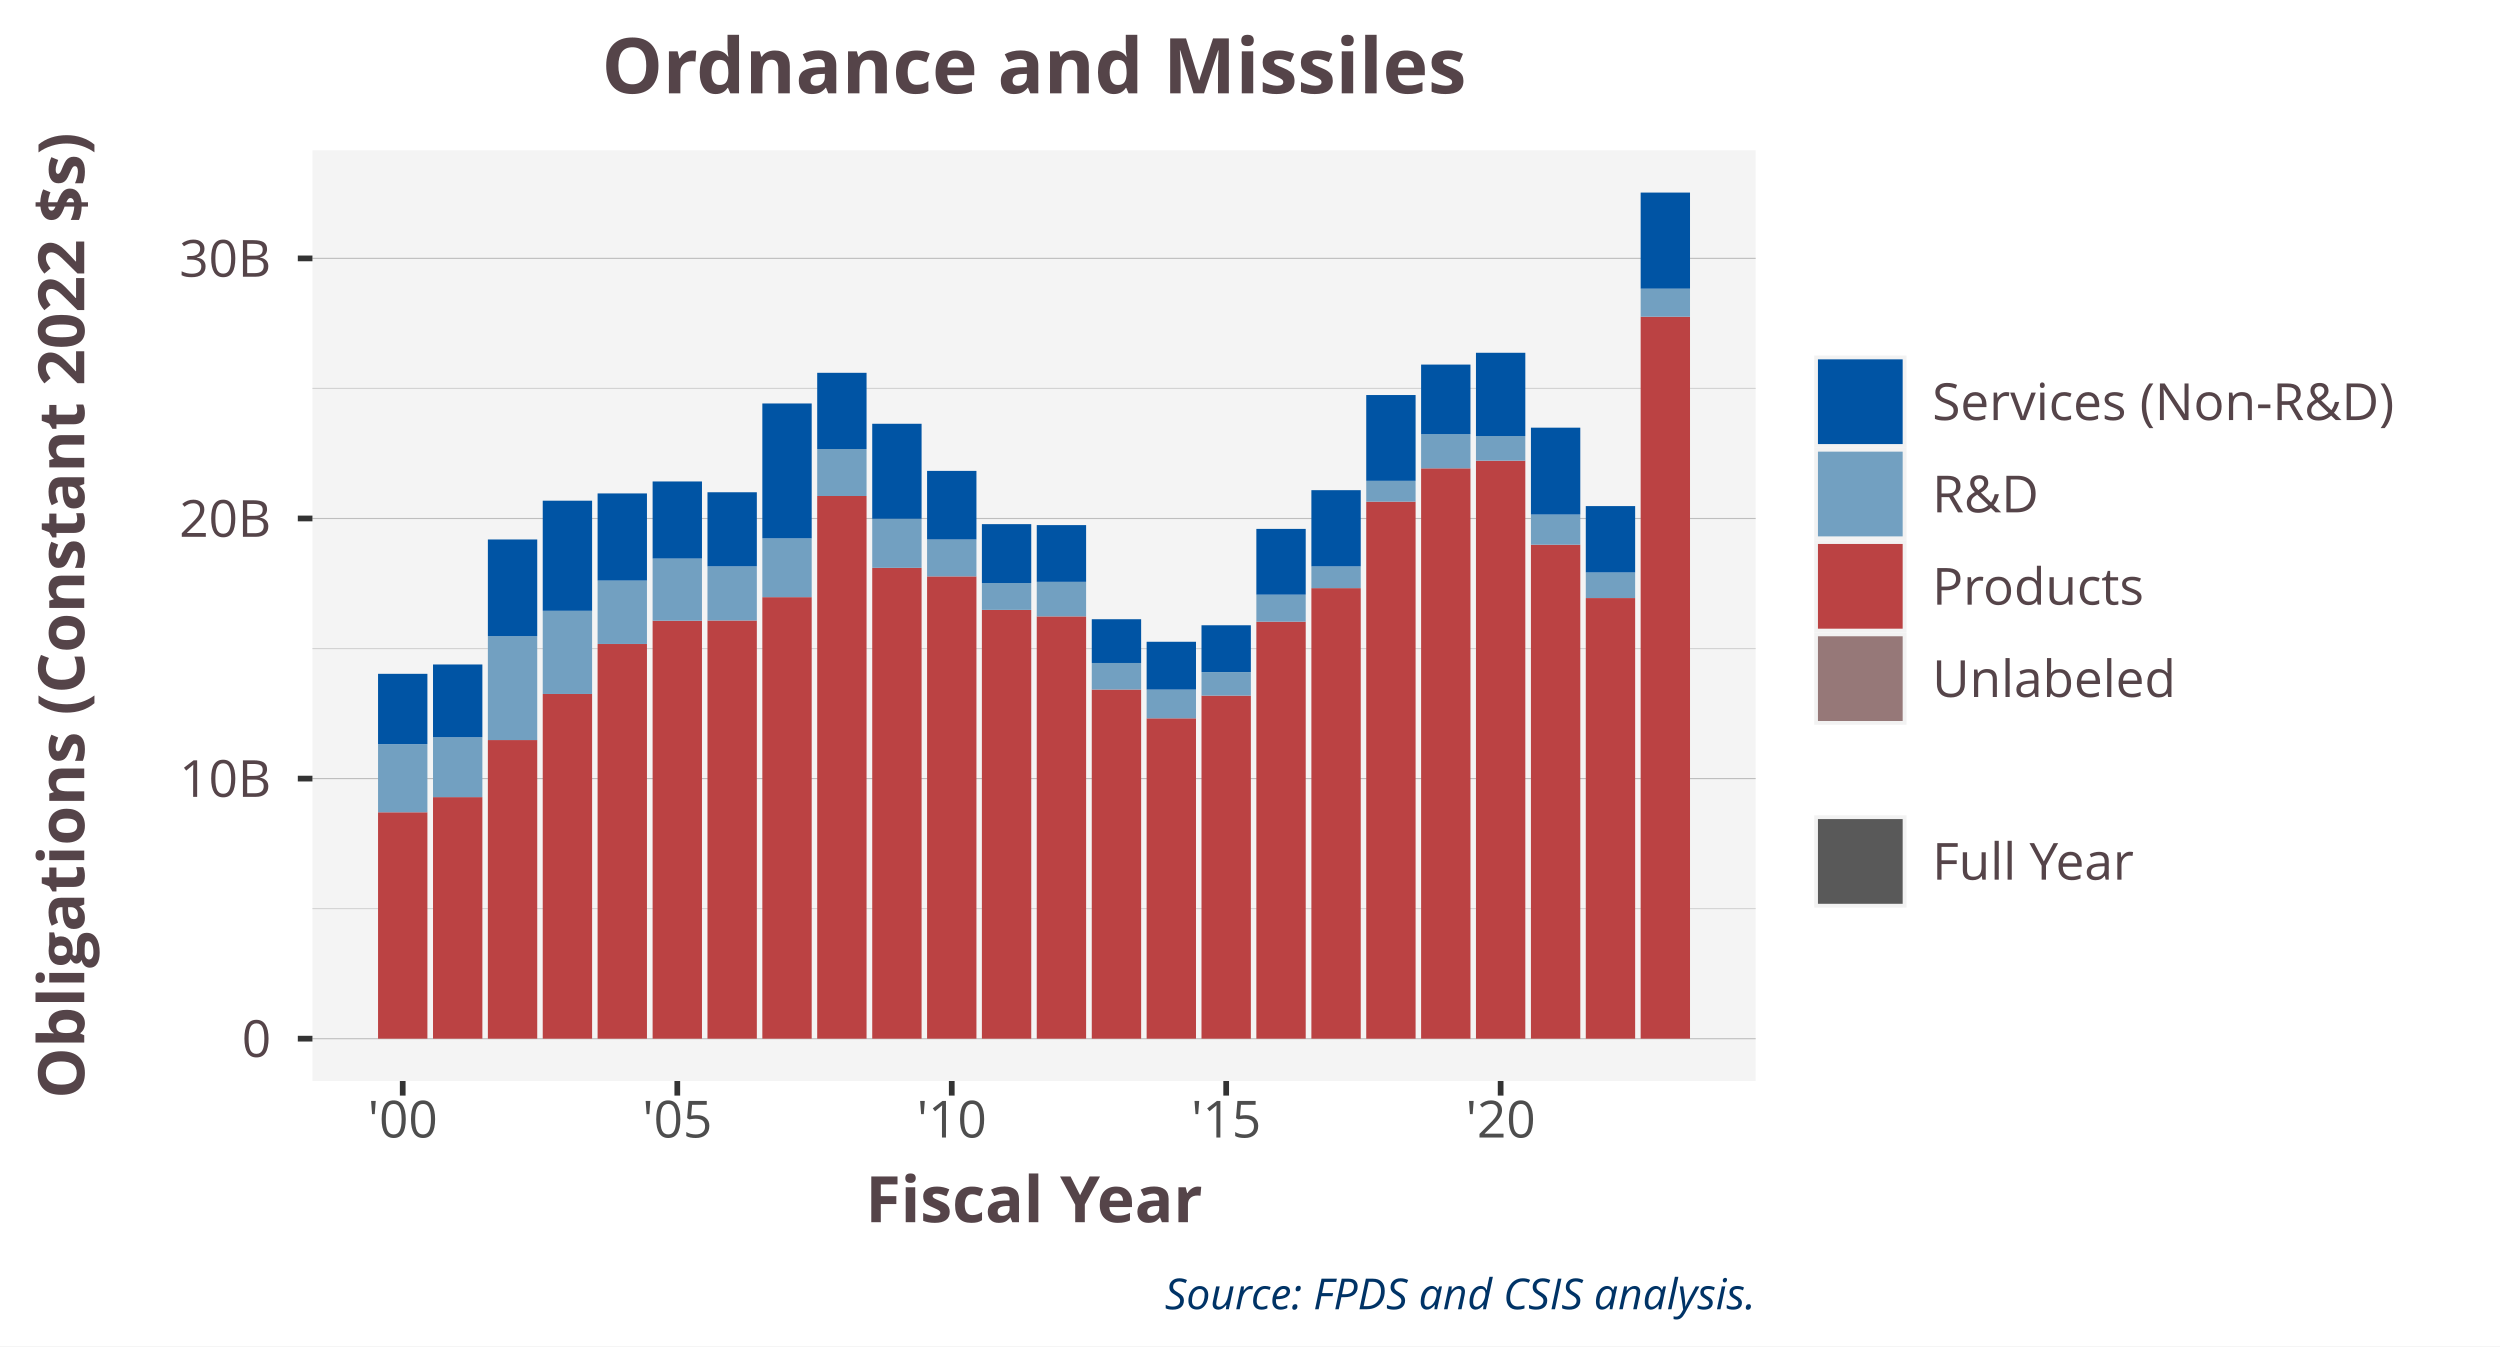
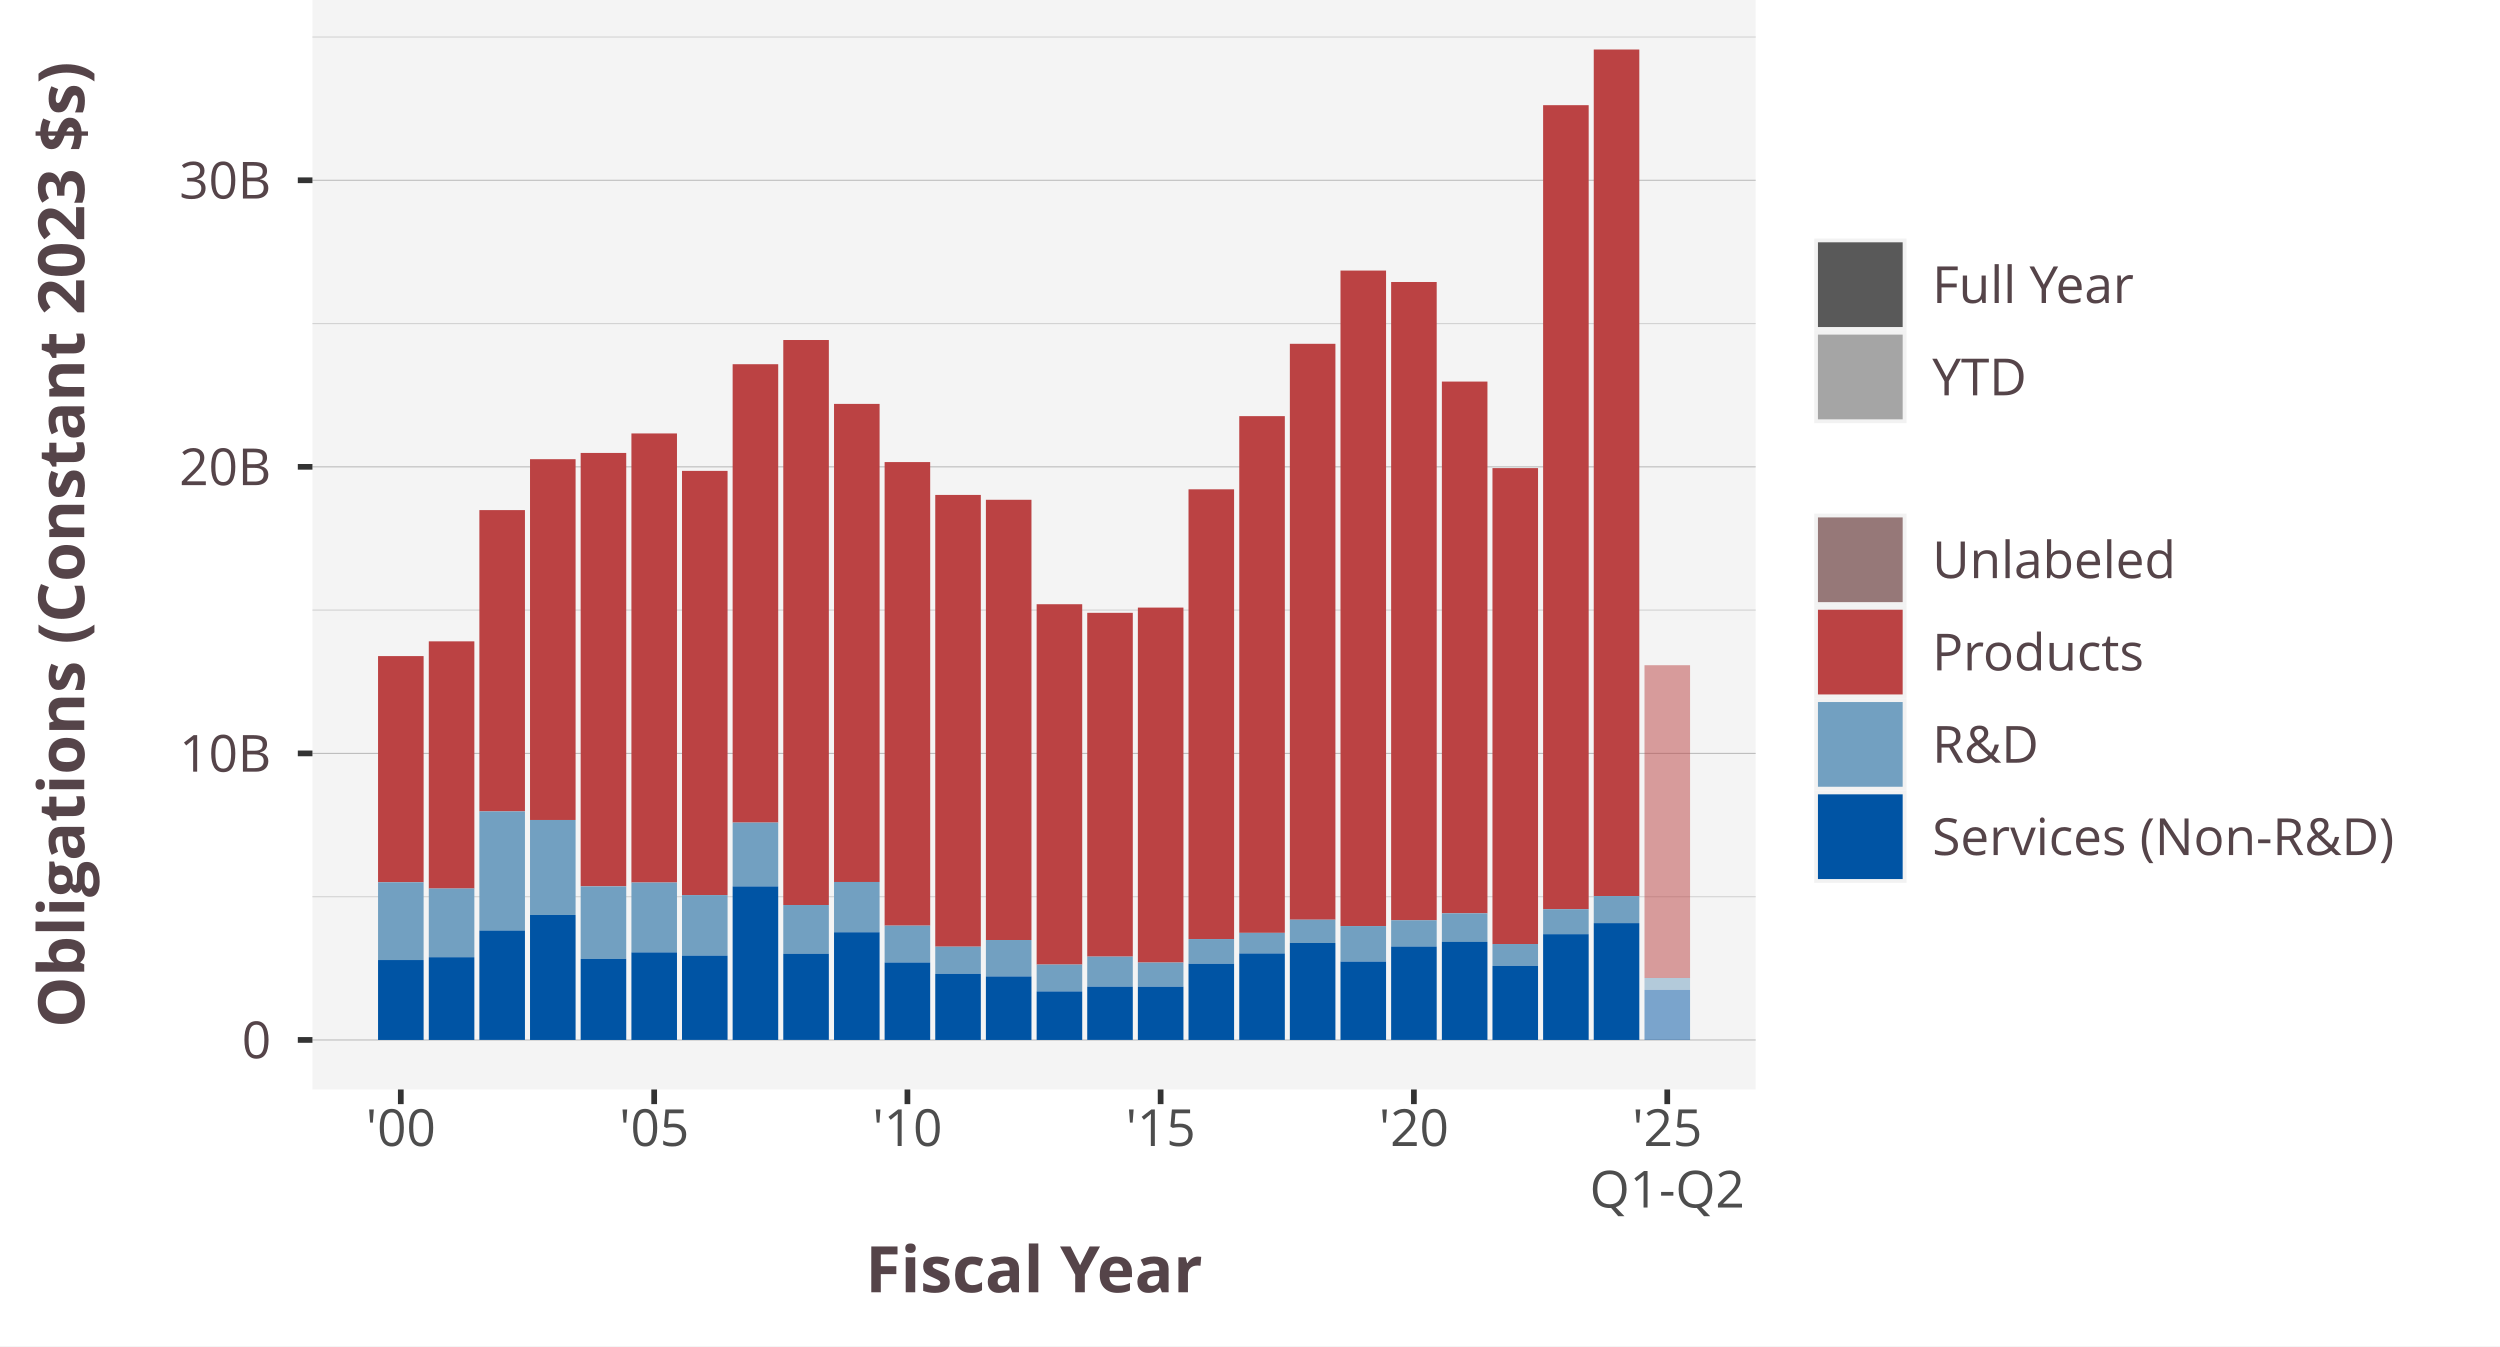
<svg xmlns="http://www.w3.org/2000/svg" class="svglite" width="468.00pt" height="252.00pt" viewBox="0 0 468.00 252.00">
  <defs>
    <style type="text/css">
    .svglite line, .svglite polyline, .svglite polygon, .svglite path, .svglite rect, .svglite circle {
      fill: none;
      stroke: #000000;
      stroke-linecap: round;
      stroke-linejoin: round;
      stroke-miterlimit: 10.00;
    }
    .svglite text {
      white-space: pre;
    }
  </style>
  </defs>
  <rect width="100%" height="100%" style="stroke: none; fill: #FFFFFF;" />
  <defs>
    <clipPath id="cpMC4wMHw0NjguMDB8MC4wMHwyNTIuMDA=">
      <rect x="0.00" y="0.00" width="468.00" height="252.00" />
    </clipPath>
  </defs>
  <g clip-path="url(#cpMC4wMHw0NjguMDB8MC4wMHwyNTIuMDA=)">
    <rect x="0.00" y="0.00" width="468.00" height="252.00" style="stroke-width: 1.07; stroke: #FFFFFF; fill: #FFFFFF;" />
  </g>
  <defs>
-     <clipPath id="cpNTguNDl8MzI4LjY2fDI4LjEzfDIwMi4zNg==">
-       <rect x="58.49" y="28.13" width="270.17" height="174.23" />
+     <clipPath id="cpNTguNDl8MzI4LjY2fDAuMDB8MjAzLjk1">
+       <rect x="58.49" y="0.00" width="270.17" height="203.95" />
    </clipPath>
  </defs>
-   <g clip-path="url(#cpNTguNDl8MzI4LjY2fDI4LjEzfDIwMi4zNg==)">
-     <rect x="58.49" y="28.13" width="270.17" height="174.23" style="stroke-width: 1.07; stroke: none; fill: #F4F4F4;" />
-     <polyline points="58.49,170.09 328.66,170.09 " style="stroke-width: 0.21; stroke: #D3D3D3; stroke-linecap: butt;" />
-     <polyline points="58.49,121.41 328.66,121.41 " style="stroke-width: 0.21; stroke: #D3D3D3; stroke-linecap: butt;" />
-     <polyline points="58.49,72.72 328.66,72.72 " style="stroke-width: 0.21; stroke: #D3D3D3; stroke-linecap: butt;" />
-     <polyline points="58.49,194.44 328.66,194.44 " style="stroke-width: 0.21; stroke: #BEBEBE; stroke-linecap: butt;" />
-     <polyline points="58.49,145.75 328.66,145.75 " style="stroke-width: 0.21; stroke: #BEBEBE; stroke-linecap: butt;" />
-     <polyline points="58.49,97.06 328.66,97.06 " style="stroke-width: 0.21; stroke: #BEBEBE; stroke-linecap: butt;" />
-     <polyline points="58.49,48.37 328.66,48.37 " style="stroke-width: 0.21; stroke: #BEBEBE; stroke-linecap: butt;" />
-     <rect x="70.77" y="152.06" width="9.24" height="42.38" style="stroke-width: 1.07; stroke: none; stroke-linecap: butt; stroke-linejoin: miter; fill: #BB4243;" />
-     <rect x="81.06" y="149.22" width="9.24" height="45.22" style="stroke-width: 1.07; stroke: none; stroke-linecap: butt; stroke-linejoin: miter; fill: #BB4243;" />
-     <rect x="91.33" y="138.54" width="9.24" height="55.90" style="stroke-width: 1.07; stroke: none; stroke-linecap: butt; stroke-linejoin: miter; fill: #BB4243;" />
-     <rect x="101.60" y="129.91" width="9.24" height="64.53" style="stroke-width: 1.07; stroke: none; stroke-linecap: butt; stroke-linejoin: miter; fill: #BB4243;" />
-     <rect x="111.87" y="120.56" width="9.24" height="73.88" style="stroke-width: 1.07; stroke: none; stroke-linecap: butt; stroke-linejoin: miter; fill: #BB4243;" />
-     <rect x="122.17" y="116.20" width="9.24" height="78.24" style="stroke-width: 1.07; stroke: none; stroke-linecap: butt; stroke-linejoin: miter; fill: #BB4243;" />
-     <rect x="132.44" y="116.16" width="9.24" height="78.28" style="stroke-width: 1.07; stroke: none; stroke-linecap: butt; stroke-linejoin: miter; fill: #BB4243;" />
-     <rect x="142.71" y="111.79" width="9.24" height="82.65" style="stroke-width: 1.07; stroke: none; stroke-linecap: butt; stroke-linejoin: miter; fill: #BB4243;" />
-     <rect x="152.98" y="92.85" width="9.24" height="101.59" style="stroke-width: 1.07; stroke: none; stroke-linecap: butt; stroke-linejoin: miter; fill: #BB4243;" />
-     <rect x="163.28" y="106.30" width="9.24" height="88.14" style="stroke-width: 1.07; stroke: none; stroke-linecap: butt; stroke-linejoin: miter; fill: #BB4243;" />
-     <rect x="173.55" y="107.90" width="9.24" height="86.54" style="stroke-width: 1.07; stroke: none; stroke-linecap: butt; stroke-linejoin: miter; fill: #BB4243;" />
-     <rect x="183.81" y="114.18" width="9.24" height="80.26" style="stroke-width: 1.07; stroke: none; stroke-linecap: butt; stroke-linejoin: miter; fill: #BB4243;" />
-     <rect x="194.08" y="115.39" width="9.24" height="79.05" style="stroke-width: 1.07; stroke: none; stroke-linecap: butt; stroke-linejoin: miter; fill: #BB4243;" />
-     <rect x="204.38" y="129.08" width="9.24" height="65.36" style="stroke-width: 1.07; stroke: none; stroke-linecap: butt; stroke-linejoin: miter; fill: #BB4243;" />
-     <rect x="214.65" y="134.47" width="9.24" height="59.97" style="stroke-width: 1.07; stroke: none; stroke-linecap: butt; stroke-linejoin: miter; fill: #BB4243;" />
-     <rect x="224.92" y="130.22" width="9.24" height="64.22" style="stroke-width: 1.07; stroke: none; stroke-linecap: butt; stroke-linejoin: miter; fill: #BB4243;" />
-     <rect x="235.19" y="116.38" width="9.24" height="78.06" style="stroke-width: 1.07; stroke: none; stroke-linecap: butt; stroke-linejoin: miter; fill: #BB4243;" />
-     <rect x="245.49" y="110.10" width="9.24" height="84.34" style="stroke-width: 1.07; stroke: none; stroke-linecap: butt; stroke-linejoin: miter; fill: #BB4243;" />
-     <rect x="255.76" y="93.91" width="9.24" height="100.53" style="stroke-width: 1.07; stroke: none; stroke-linecap: butt; stroke-linejoin: miter; fill: #BB4243;" />
-     <rect x="266.03" y="87.67" width="9.24" height="106.77" style="stroke-width: 1.07; stroke: none; stroke-linecap: butt; stroke-linejoin: miter; fill: #BB4243;" />
-     <rect x="276.30" y="86.25" width="9.24" height="108.19" style="stroke-width: 1.07; stroke: none; stroke-linecap: butt; stroke-linejoin: miter; fill: #BB4243;" />
-     <rect x="286.59" y="101.97" width="9.24" height="92.47" style="stroke-width: 1.07; stroke: none; stroke-linecap: butt; stroke-linejoin: miter; fill: #BB4243;" />
-     <rect x="296.86" y="111.96" width="9.24" height="82.48" style="stroke-width: 1.07; stroke: none; stroke-linecap: butt; stroke-linejoin: miter; fill: #BB4243;" />
-     <rect x="307.13" y="59.29" width="9.24" height="135.15" style="stroke-width: 1.07; stroke: none; stroke-linecap: butt; stroke-linejoin: miter; fill: #BB4243;" />
-     <rect x="70.77" y="139.32" width="9.24" height="12.74" style="stroke-width: 1.07; stroke: none; stroke-linecap: butt; stroke-linejoin: miter; fill: #72A0C1;" />
-     <rect x="81.06" y="138.00" width="9.24" height="11.23" style="stroke-width: 1.07; stroke: none; stroke-linecap: butt; stroke-linejoin: miter; fill: #72A0C1;" />
-     <rect x="91.33" y="119.07" width="9.24" height="19.47" style="stroke-width: 1.07; stroke: none; stroke-linecap: butt; stroke-linejoin: miter; fill: #72A0C1;" />
-     <rect x="101.60" y="114.34" width="9.24" height="15.57" style="stroke-width: 1.07; stroke: none; stroke-linecap: butt; stroke-linejoin: miter; fill: #72A0C1;" />
-     <rect x="111.87" y="108.68" width="9.24" height="11.87" style="stroke-width: 1.07; stroke: none; stroke-linecap: butt; stroke-linejoin: miter; fill: #72A0C1;" />
-     <rect x="122.17" y="104.56" width="9.24" height="11.64" style="stroke-width: 1.07; stroke: none; stroke-linecap: butt; stroke-linejoin: miter; fill: #72A0C1;" />
-     <rect x="132.44" y="106.02" width="9.24" height="10.14" style="stroke-width: 1.07; stroke: none; stroke-linecap: butt; stroke-linejoin: miter; fill: #72A0C1;" />
-     <rect x="142.71" y="100.78" width="9.24" height="11.01" style="stroke-width: 1.07; stroke: none; stroke-linecap: butt; stroke-linejoin: miter; fill: #72A0C1;" />
-     <rect x="152.98" y="84.06" width="9.24" height="8.79" style="stroke-width: 1.07; stroke: none; stroke-linecap: butt; stroke-linejoin: miter; fill: #72A0C1;" />
-     <rect x="163.28" y="97.12" width="9.24" height="9.18" style="stroke-width: 1.07; stroke: none; stroke-linecap: butt; stroke-linejoin: miter; fill: #72A0C1;" />
-     <rect x="173.55" y="100.99" width="9.24" height="6.91" style="stroke-width: 1.07; stroke: none; stroke-linecap: butt; stroke-linejoin: miter; fill: #72A0C1;" />
-     <rect x="183.81" y="109.15" width="9.24" height="5.02" style="stroke-width: 1.07; stroke: none; stroke-linecap: butt; stroke-linejoin: miter; fill: #72A0C1;" />
-     <rect x="194.08" y="108.92" width="9.24" height="6.47" style="stroke-width: 1.07; stroke: none; stroke-linecap: butt; stroke-linejoin: miter; fill: #72A0C1;" />
-     <rect x="204.38" y="124.11" width="9.24" height="4.97" style="stroke-width: 1.07; stroke: none; stroke-linecap: butt; stroke-linejoin: miter; fill: #72A0C1;" />
-     <rect x="214.65" y="129.09" width="9.24" height="5.38" style="stroke-width: 1.07; stroke: none; stroke-linecap: butt; stroke-linejoin: miter; fill: #72A0C1;" />
-     <rect x="224.92" y="125.83" width="9.24" height="4.39" style="stroke-width: 1.07; stroke: none; stroke-linecap: butt; stroke-linejoin: miter; fill: #72A0C1;" />
-     <rect x="235.19" y="111.32" width="9.24" height="5.06" style="stroke-width: 1.07; stroke: none; stroke-linecap: butt; stroke-linejoin: miter; fill: #72A0C1;" />
-     <rect x="245.49" y="106.03" width="9.24" height="4.07" style="stroke-width: 1.07; stroke: none; stroke-linecap: butt; stroke-linejoin: miter; fill: #72A0C1;" />
-     <rect x="255.76" y="90.01" width="9.24" height="3.90" style="stroke-width: 1.07; stroke: none; stroke-linecap: butt; stroke-linejoin: miter; fill: #72A0C1;" />
-     <rect x="266.03" y="81.28" width="9.24" height="6.39" style="stroke-width: 1.07; stroke: none; stroke-linecap: butt; stroke-linejoin: miter; fill: #72A0C1;" />
-     <rect x="276.30" y="81.62" width="9.24" height="4.62" style="stroke-width: 1.07; stroke: none; stroke-linecap: butt; stroke-linejoin: miter; fill: #72A0C1;" />
-     <rect x="286.59" y="96.32" width="9.24" height="5.65" style="stroke-width: 1.07; stroke: none; stroke-linecap: butt; stroke-linejoin: miter; fill: #72A0C1;" />
-     <rect x="296.86" y="107.16" width="9.24" height="4.79" style="stroke-width: 1.07; stroke: none; stroke-linecap: butt; stroke-linejoin: miter; fill: #72A0C1;" />
-     <rect x="307.13" y="54.04" width="9.24" height="5.25" style="stroke-width: 1.07; stroke: none; stroke-linecap: butt; stroke-linejoin: miter; fill: #72A0C1;" />
-     <rect x="70.77" y="126.14" width="9.24" height="13.17" style="stroke-width: 1.07; stroke: none; stroke-linecap: butt; stroke-linejoin: miter; fill: #0054A4;" />
-     <rect x="81.06" y="124.39" width="9.24" height="13.61" style="stroke-width: 1.07; stroke: none; stroke-linecap: butt; stroke-linejoin: miter; fill: #0054A4;" />
-     <rect x="91.33" y="100.99" width="9.24" height="18.08" style="stroke-width: 1.07; stroke: none; stroke-linecap: butt; stroke-linejoin: miter; fill: #0054A4;" />
-     <rect x="101.60" y="93.73" width="9.24" height="20.61" style="stroke-width: 1.07; stroke: none; stroke-linecap: butt; stroke-linejoin: miter; fill: #0054A4;" />
-     <rect x="111.87" y="92.37" width="9.24" height="16.31" style="stroke-width: 1.07; stroke: none; stroke-linecap: butt; stroke-linejoin: miter; fill: #0054A4;" />
-     <rect x="122.17" y="90.13" width="9.24" height="14.43" style="stroke-width: 1.07; stroke: none; stroke-linecap: butt; stroke-linejoin: miter; fill: #0054A4;" />
-     <rect x="132.44" y="92.15" width="9.24" height="13.87" style="stroke-width: 1.07; stroke: none; stroke-linecap: butt; stroke-linejoin: miter; fill: #0054A4;" />
-     <rect x="142.71" y="75.53" width="9.24" height="25.25" style="stroke-width: 1.07; stroke: none; stroke-linecap: butt; stroke-linejoin: miter; fill: #0054A4;" />
-     <rect x="152.98" y="69.79" width="9.24" height="14.27" style="stroke-width: 1.07; stroke: none; stroke-linecap: butt; stroke-linejoin: miter; fill: #0054A4;" />
-     <rect x="163.28" y="79.33" width="9.24" height="17.79" style="stroke-width: 1.07; stroke: none; stroke-linecap: butt; stroke-linejoin: miter; fill: #0054A4;" />
-     <rect x="173.55" y="88.15" width="9.24" height="12.84" style="stroke-width: 1.07; stroke: none; stroke-linecap: butt; stroke-linejoin: miter; fill: #0054A4;" />
-     <rect x="183.81" y="98.12" width="9.24" height="11.03" style="stroke-width: 1.07; stroke: none; stroke-linecap: butt; stroke-linejoin: miter; fill: #0054A4;" />
-     <rect x="194.08" y="98.30" width="9.24" height="10.62" style="stroke-width: 1.07; stroke: none; stroke-linecap: butt; stroke-linejoin: miter; fill: #0054A4;" />
-     <rect x="204.38" y="115.92" width="9.24" height="8.19" style="stroke-width: 1.07; stroke: none; stroke-linecap: butt; stroke-linejoin: miter; fill: #0054A4;" />
-     <rect x="214.65" y="120.14" width="9.24" height="8.95" style="stroke-width: 1.07; stroke: none; stroke-linecap: butt; stroke-linejoin: miter; fill: #0054A4;" />
-     <rect x="224.92" y="117.05" width="9.24" height="8.77" style="stroke-width: 1.07; stroke: none; stroke-linecap: butt; stroke-linejoin: miter; fill: #0054A4;" />
-     <rect x="235.19" y="99.01" width="9.24" height="12.31" style="stroke-width: 1.07; stroke: none; stroke-linecap: butt; stroke-linejoin: miter; fill: #0054A4;" />
-     <rect x="245.49" y="91.76" width="9.24" height="14.27" style="stroke-width: 1.07; stroke: none; stroke-linecap: butt; stroke-linejoin: miter; fill: #0054A4;" />
-     <rect x="255.76" y="73.95" width="9.24" height="16.06" style="stroke-width: 1.07; stroke: none; stroke-linecap: butt; stroke-linejoin: miter; fill: #0054A4;" />
-     <rect x="266.03" y="68.25" width="9.24" height="13.03" style="stroke-width: 1.07; stroke: none; stroke-linecap: butt; stroke-linejoin: miter; fill: #0054A4;" />
-     <rect x="276.30" y="66.04" width="9.24" height="15.58" style="stroke-width: 1.07; stroke: none; stroke-linecap: butt; stroke-linejoin: miter; fill: #0054A4;" />
-     <rect x="286.59" y="80.06" width="9.24" height="16.26" style="stroke-width: 1.07; stroke: none; stroke-linecap: butt; stroke-linejoin: miter; fill: #0054A4;" />
-     <rect x="296.86" y="94.74" width="9.24" height="12.42" style="stroke-width: 1.07; stroke: none; stroke-linecap: butt; stroke-linejoin: miter; fill: #0054A4;" />
-     <rect x="307.13" y="36.05" width="9.24" height="17.99" style="stroke-width: 1.07; stroke: none; stroke-linecap: butt; stroke-linejoin: miter; fill: #0054A4;" />
-     <rect x="152.98" y="194.44" width="9.24" height="0.00" style="stroke-width: 1.07; stroke: none; stroke-linecap: butt; stroke-linejoin: miter; fill: #967878;" />
-     <rect x="163.28" y="194.44" width="9.24" height="0.00" style="stroke-width: 1.07; stroke: none; stroke-linecap: butt; stroke-linejoin: miter; fill: #967878;" />
-     <rect x="276.30" y="194.44" width="9.24" height="0.00" style="stroke-width: 1.07; stroke: none; stroke-linecap: butt; stroke-linejoin: miter; fill: #967878;" />
+   <g clip-path="url(#cpNTguNDl8MzI4LjY2fDAuMDB8MjAzLjk1)">
+     <rect x="58.49" y="-0" width="270.17" height="203.95" style="stroke-width: 1.07; stroke: none; fill: #F4F4F4;" />
+     <polyline points="58.49,167.86 328.66,167.86 " style="stroke-width: 0.21; stroke: #D3D3D3; stroke-linecap: butt;" />
+     <polyline points="58.49,114.21 328.66,114.21 " style="stroke-width: 0.21; stroke: #D3D3D3; stroke-linecap: butt;" />
+     <polyline points="58.49,60.57 328.66,60.57 " style="stroke-width: 0.21; stroke: #D3D3D3; stroke-linecap: butt;" />
+     <polyline points="58.49,6.93 328.66,6.93 " style="stroke-width: 0.21; stroke: #D3D3D3; stroke-linecap: butt;" />
+     <polyline points="58.49,194.68 328.66,194.68 " style="stroke-width: 0.21; stroke: #BEBEBE; stroke-linecap: butt;" />
+     <polyline points="58.49,141.04 328.66,141.04 " style="stroke-width: 0.21; stroke: #BEBEBE; stroke-linecap: butt;" />
+     <polyline points="58.49,87.39 328.66,87.39 " style="stroke-width: 0.21; stroke: #BEBEBE; stroke-linecap: butt;" />
+     <polyline points="58.49,33.75 328.66,33.75 " style="stroke-width: 0.21; stroke: #BEBEBE; stroke-linecap: butt;" />
+     <rect x="70.77" y="122.82" width="8.53" height="42.34" style="stroke-width: 1.07; stroke: none; stroke-linecap: butt; stroke-linejoin: miter; fill: #BB4243;" />
+     <rect x="80.27" y="120.06" width="8.53" height="46.28" style="stroke-width: 1.07; stroke: none; stroke-linecap: butt; stroke-linejoin: miter; fill: #BB4243;" />
+     <rect x="89.74" y="95.49" width="8.53" height="56.40" style="stroke-width: 1.07; stroke: none; stroke-linecap: butt; stroke-linejoin: miter; fill: #BB4243;" />
+     <rect x="99.22" y="85.96" width="8.53" height="67.54" style="stroke-width: 1.07; stroke: none; stroke-linecap: butt; stroke-linejoin: miter; fill: #BB4243;" />
+     <rect x="108.70" y="84.79" width="8.53" height="81.13" style="stroke-width: 1.07; stroke: none; stroke-linecap: butt; stroke-linejoin: miter; fill: #BB4243;" />
+     <rect x="118.20" y="81.14" width="8.53" height="84.07" style="stroke-width: 1.07; stroke: none; stroke-linecap: butt; stroke-linejoin: miter; fill: #BB4243;" />
+     <rect x="127.67" y="88.15" width="8.53" height="79.42" style="stroke-width: 1.07; stroke: none; stroke-linecap: butt; stroke-linejoin: miter; fill: #BB4243;" />
+     <rect x="137.15" y="68.18" width="8.53" height="85.81" style="stroke-width: 1.07; stroke: none; stroke-linecap: butt; stroke-linejoin: miter; fill: #BB4243;" />
+     <rect x="146.63" y="63.65" width="8.53" height="105.77" style="stroke-width: 1.07; stroke: none; stroke-linecap: butt; stroke-linejoin: miter; fill: #BB4243;" />
+     <rect x="156.13" y="75.61" width="8.53" height="89.50" style="stroke-width: 1.07; stroke: none; stroke-linecap: butt; stroke-linejoin: miter; fill: #BB4243;" />
+     <rect x="165.60" y="86.50" width="8.53" height="86.78" style="stroke-width: 1.07; stroke: none; stroke-linecap: butt; stroke-linejoin: miter; fill: #BB4243;" />
+     <rect x="175.08" y="92.65" width="8.53" height="84.57" style="stroke-width: 1.07; stroke: none; stroke-linecap: butt; stroke-linejoin: miter; fill: #BB4243;" />
+     <rect x="184.56" y="93.56" width="8.53" height="82.41" style="stroke-width: 1.07; stroke: none; stroke-linecap: butt; stroke-linejoin: miter; fill: #BB4243;" />
+     <rect x="194.06" y="113.11" width="8.53" height="67.46" style="stroke-width: 1.07; stroke: none; stroke-linecap: butt; stroke-linejoin: miter; fill: #BB4243;" />
+     <rect x="203.53" y="114.72" width="8.53" height="64.36" style="stroke-width: 1.07; stroke: none; stroke-linecap: butt; stroke-linejoin: miter; fill: #BB4243;" />
+     <rect x="213.01" y="113.74" width="8.53" height="66.45" style="stroke-width: 1.07; stroke: none; stroke-linecap: butt; stroke-linejoin: miter; fill: #BB4243;" />
+     <rect x="222.49" y="91.60" width="8.53" height="84.19" style="stroke-width: 1.07; stroke: none; stroke-linecap: butt; stroke-linejoin: miter; fill: #BB4243;" />
+     <rect x="231.99" y="77.90" width="8.53" height="96.73" style="stroke-width: 1.07; stroke: none; stroke-linecap: butt; stroke-linejoin: miter; fill: #BB4243;" />
+     <rect x="241.46" y="64.36" width="8.53" height="107.81" style="stroke-width: 1.07; stroke: none; stroke-linecap: butt; stroke-linejoin: miter; fill: #BB4243;" />
+     <rect x="250.94" y="50.65" width="8.53" height="122.71" style="stroke-width: 1.07; stroke: none; stroke-linecap: butt; stroke-linejoin: miter; fill: #BB4243;" />
+     <rect x="260.42" y="52.79" width="8.53" height="119.49" style="stroke-width: 1.07; stroke: none; stroke-linecap: butt; stroke-linejoin: miter; fill: #BB4243;" />
+     <rect x="269.92" y="71.43" width="8.53" height="99.54" style="stroke-width: 1.07; stroke: none; stroke-linecap: butt; stroke-linejoin: miter; fill: #BB4243;" />
+     <rect x="279.39" y="87.63" width="8.53" height="89.10" style="stroke-width: 1.07; stroke: none; stroke-linecap: butt; stroke-linejoin: miter; fill: #BB4243;" />
+     <rect x="288.87" y="19.69" width="8.53" height="150.51" style="stroke-width: 1.07; stroke: none; stroke-linecap: butt; stroke-linejoin: miter; fill: #BB4243;" />
+     <rect x="298.35" y="9.27" width="8.53" height="158.47" style="stroke-width: 1.07; stroke: none; stroke-linecap: butt; stroke-linejoin: miter; fill: #BB4243;" />
+     <rect x="307.85" y="124.53" width="8.53" height="58.55" style="stroke-width: 1.07; stroke: none; stroke-linecap: butt; stroke-linejoin: miter; fill: #BB4243; fill-opacity: 0.50;" />
+     <rect x="70.77" y="165.16" width="8.53" height="14.56" style="stroke-width: 1.07; stroke: none; stroke-linecap: butt; stroke-linejoin: miter; fill: #72A0C1;" />
+     <rect x="80.27" y="166.33" width="8.53" height="12.85" style="stroke-width: 1.07; stroke: none; stroke-linecap: butt; stroke-linejoin: miter; fill: #72A0C1;" />
+     <rect x="89.74" y="151.89" width="8.53" height="22.32" style="stroke-width: 1.07; stroke: none; stroke-linecap: butt; stroke-linejoin: miter; fill: #72A0C1;" />
+     <rect x="99.22" y="153.50" width="8.53" height="17.78" style="stroke-width: 1.07; stroke: none; stroke-linecap: butt; stroke-linejoin: miter; fill: #72A0C1;" />
+     <rect x="108.70" y="165.93" width="8.53" height="13.58" style="stroke-width: 1.07; stroke: none; stroke-linecap: butt; stroke-linejoin: miter; fill: #72A0C1;" />
+     <rect x="118.20" y="165.21" width="8.53" height="13.08" style="stroke-width: 1.07; stroke: none; stroke-linecap: butt; stroke-linejoin: miter; fill: #72A0C1;" />
+     <rect x="127.67" y="167.56" width="8.53" height="11.33" style="stroke-width: 1.07; stroke: none; stroke-linecap: butt; stroke-linejoin: miter; fill: #72A0C1;" />
+     <rect x="137.15" y="153.99" width="8.53" height="11.95" style="stroke-width: 1.07; stroke: none; stroke-linecap: butt; stroke-linejoin: miter; fill: #72A0C1;" />
+     <rect x="146.63" y="169.42" width="8.53" height="9.15" style="stroke-width: 1.07; stroke: none; stroke-linecap: butt; stroke-linejoin: miter; fill: #72A0C1;" />
+     <rect x="156.13" y="165.10" width="8.53" height="9.42" style="stroke-width: 1.07; stroke: none; stroke-linecap: butt; stroke-linejoin: miter; fill: #72A0C1;" />
+     <rect x="165.60" y="173.28" width="8.53" height="6.90" style="stroke-width: 1.07; stroke: none; stroke-linecap: butt; stroke-linejoin: miter; fill: #72A0C1;" />
+     <rect x="175.08" y="177.22" width="8.53" height="5.08" style="stroke-width: 1.07; stroke: none; stroke-linecap: butt; stroke-linejoin: miter; fill: #72A0C1;" />
+     <rect x="184.56" y="175.97" width="8.53" height="6.82" style="stroke-width: 1.07; stroke: none; stroke-linecap: butt; stroke-linejoin: miter; fill: #72A0C1;" />
+     <rect x="194.06" y="180.57" width="8.53" height="5.01" style="stroke-width: 1.07; stroke: none; stroke-linecap: butt; stroke-linejoin: miter; fill: #72A0C1;" />
+     <rect x="203.53" y="179.08" width="8.53" height="5.62" style="stroke-width: 1.07; stroke: none; stroke-linecap: butt; stroke-linejoin: miter; fill: #72A0C1;" />
+     <rect x="213.01" y="180.19" width="8.53" height="4.52" style="stroke-width: 1.07; stroke: none; stroke-linecap: butt; stroke-linejoin: miter; fill: #72A0C1;" />
+     <rect x="222.49" y="175.79" width="8.53" height="4.60" style="stroke-width: 1.07; stroke: none; stroke-linecap: butt; stroke-linejoin: miter; fill: #72A0C1;" />
+     <rect x="231.99" y="174.63" width="8.53" height="3.87" style="stroke-width: 1.07; stroke: none; stroke-linecap: butt; stroke-linejoin: miter; fill: #72A0C1;" />
+     <rect x="241.46" y="172.17" width="8.53" height="4.36" style="stroke-width: 1.07; stroke: none; stroke-linecap: butt; stroke-linejoin: miter; fill: #72A0C1;" />
+     <rect x="250.94" y="173.36" width="8.53" height="6.65" style="stroke-width: 1.07; stroke: none; stroke-linecap: butt; stroke-linejoin: miter; fill: #72A0C1;" />
+     <rect x="260.42" y="172.27" width="8.53" height="4.92" style="stroke-width: 1.07; stroke: none; stroke-linecap: butt; stroke-linejoin: miter; fill: #72A0C1;" />
+     <rect x="269.92" y="170.97" width="8.53" height="5.36" style="stroke-width: 1.07; stroke: none; stroke-linecap: butt; stroke-linejoin: miter; fill: #72A0C1;" />
+     <rect x="279.39" y="176.72" width="8.53" height="4.10" style="stroke-width: 1.07; stroke: none; stroke-linecap: butt; stroke-linejoin: miter; fill: #72A0C1;" />
+     <rect x="288.87" y="170.20" width="8.53" height="4.68" style="stroke-width: 1.07; stroke: none; stroke-linecap: butt; stroke-linejoin: miter; fill: #72A0C1;" />
+     <rect x="298.35" y="167.74" width="8.53" height="5.07" style="stroke-width: 1.07; stroke: none; stroke-linecap: butt; stroke-linejoin: miter; fill: #72A0C1;" />
+     <rect x="307.85" y="183.07" width="8.53" height="2.22" style="stroke-width: 1.07; stroke: none; stroke-linecap: butt; stroke-linejoin: miter; fill: #72A0C1; fill-opacity: 0.50;" />
+     <rect x="70.77" y="179.72" width="8.53" height="14.96" style="stroke-width: 1.07; stroke: none; stroke-linecap: butt; stroke-linejoin: miter; fill: #0054A4;" />
+     <rect x="80.27" y="179.19" width="8.53" height="15.49" style="stroke-width: 1.07; stroke: none; stroke-linecap: butt; stroke-linejoin: miter; fill: #0054A4;" />
+     <rect x="89.74" y="174.20" width="8.53" height="20.47" style="stroke-width: 1.07; stroke: none; stroke-linecap: butt; stroke-linejoin: miter; fill: #0054A4;" />
+     <rect x="99.22" y="171.28" width="8.53" height="23.40" style="stroke-width: 1.07; stroke: none; stroke-linecap: butt; stroke-linejoin: miter; fill: #0054A4;" />
+     <rect x="108.70" y="179.51" width="8.53" height="15.17" style="stroke-width: 1.07; stroke: none; stroke-linecap: butt; stroke-linejoin: miter; fill: #0054A4;" />
+     <rect x="118.20" y="178.29" width="8.53" height="16.39" style="stroke-width: 1.07; stroke: none; stroke-linecap: butt; stroke-linejoin: miter; fill: #0054A4;" />
+     <rect x="127.67" y="178.89" width="8.53" height="15.78" style="stroke-width: 1.07; stroke: none; stroke-linecap: butt; stroke-linejoin: miter; fill: #0054A4;" />
+     <rect x="137.15" y="165.94" width="8.53" height="28.74" style="stroke-width: 1.07; stroke: none; stroke-linecap: butt; stroke-linejoin: miter; fill: #0054A4;" />
+     <rect x="146.63" y="178.56" width="8.53" height="16.11" style="stroke-width: 1.07; stroke: none; stroke-linecap: butt; stroke-linejoin: miter; fill: #0054A4;" />
+     <rect x="156.13" y="174.52" width="8.53" height="20.16" style="stroke-width: 1.07; stroke: none; stroke-linecap: butt; stroke-linejoin: miter; fill: #0054A4;" />
+     <rect x="165.60" y="180.18" width="8.53" height="14.50" style="stroke-width: 1.07; stroke: none; stroke-linecap: butt; stroke-linejoin: miter; fill: #0054A4;" />
+     <rect x="175.08" y="182.30" width="8.53" height="12.38" style="stroke-width: 1.07; stroke: none; stroke-linecap: butt; stroke-linejoin: miter; fill: #0054A4;" />
+     <rect x="184.56" y="182.79" width="8.53" height="11.89" style="stroke-width: 1.07; stroke: none; stroke-linecap: butt; stroke-linejoin: miter; fill: #0054A4;" />
+     <rect x="194.06" y="185.59" width="8.53" height="9.09" style="stroke-width: 1.07; stroke: none; stroke-linecap: butt; stroke-linejoin: miter; fill: #0054A4;" />
+     <rect x="203.53" y="184.70" width="8.53" height="9.97" style="stroke-width: 1.07; stroke: none; stroke-linecap: butt; stroke-linejoin: miter; fill: #0054A4;" />
+     <rect x="213.01" y="184.71" width="8.53" height="9.97" style="stroke-width: 1.07; stroke: none; stroke-linecap: butt; stroke-linejoin: miter; fill: #0054A4;" />
+     <rect x="222.49" y="180.40" width="8.53" height="14.28" style="stroke-width: 1.07; stroke: none; stroke-linecap: butt; stroke-linejoin: miter; fill: #0054A4;" />
+     <rect x="231.99" y="178.49" width="8.53" height="16.18" style="stroke-width: 1.07; stroke: none; stroke-linecap: butt; stroke-linejoin: miter; fill: #0054A4;" />
+     <rect x="241.46" y="176.53" width="8.53" height="18.15" style="stroke-width: 1.07; stroke: none; stroke-linecap: butt; stroke-linejoin: miter; fill: #0054A4;" />
+     <rect x="250.94" y="180.01" width="8.53" height="14.67" style="stroke-width: 1.07; stroke: none; stroke-linecap: butt; stroke-linejoin: miter; fill: #0054A4;" />
+     <rect x="260.42" y="177.19" width="8.53" height="17.48" style="stroke-width: 1.07; stroke: none; stroke-linecap: butt; stroke-linejoin: miter; fill: #0054A4;" />
+     <rect x="269.92" y="176.32" width="8.53" height="18.36" style="stroke-width: 1.07; stroke: none; stroke-linecap: butt; stroke-linejoin: miter; fill: #0054A4;" />
+     <rect x="279.39" y="180.82" width="8.53" height="13.86" style="stroke-width: 1.07; stroke: none; stroke-linecap: butt; stroke-linejoin: miter; fill: #0054A4;" />
+     <rect x="288.87" y="174.88" width="8.53" height="19.80" style="stroke-width: 1.07; stroke: none; stroke-linecap: butt; stroke-linejoin: miter; fill: #0054A4;" />
+     <rect x="298.35" y="172.81" width="8.53" height="21.87" style="stroke-width: 1.07; stroke: none; stroke-linecap: butt; stroke-linejoin: miter; fill: #0054A4;" />
+     <rect x="307.85" y="185.30" width="8.53" height="9.38" style="stroke-width: 1.07; stroke: none; stroke-linecap: butt; stroke-linejoin: miter; fill: #0054A4; fill-opacity: 0.50;" />
+     <rect x="146.63" y="63.65" width="8.53" height="0.00" style="stroke-width: 1.07; stroke: none; stroke-linecap: butt; stroke-linejoin: miter; fill: #967878;" />
+     <rect x="156.13" y="75.61" width="8.53" height="0.00" style="stroke-width: 1.07; stroke: none; stroke-linecap: butt; stroke-linejoin: miter; fill: #967878;" />
+     <rect x="260.42" y="52.79" width="8.53" height="0.00" style="stroke-width: 1.07; stroke: none; stroke-linecap: butt; stroke-linejoin: miter; fill: #967878;" />
  </g>
  <g clip-path="url(#cpMC4wMHw0NjguMDB8MC4wMHwyNTIuMDA=)">
-     <text x="50.76" y="197.86" text-anchor="end" style="font-size: 9.60px;fill: #554449; font-family: &quot;Open Sans&quot;;" textLength="5.49px" lengthAdjust="spacingAndGlyphs">0</text>
-     <text x="50.76" y="149.17" text-anchor="end" style="font-size: 9.60px;fill: #554449; font-family: &quot;Open Sans&quot;;" textLength="17.16px" lengthAdjust="spacingAndGlyphs">10B</text>
-     <text x="50.76" y="100.49" text-anchor="end" style="font-size: 9.60px;fill: #554449; font-family: &quot;Open Sans&quot;;" textLength="17.16px" lengthAdjust="spacingAndGlyphs">20B</text>
-     <text x="50.76" y="51.80" text-anchor="end" style="font-size: 9.60px;fill: #554449; font-family: &quot;Open Sans&quot;;" textLength="17.16px" lengthAdjust="spacingAndGlyphs">30B</text>
-     <polyline points="55.75,194.44 58.49,194.44 " style="stroke-width: 1.07; stroke: #333333; stroke-linecap: butt;" />
-     <polyline points="55.75,145.75 58.49,145.75 " style="stroke-width: 1.07; stroke: #333333; stroke-linecap: butt;" />
-     <polyline points="55.75,97.06 58.49,97.06 " style="stroke-width: 1.07; stroke: #333333; stroke-linecap: butt;" />
-     <polyline points="55.75,48.37 58.49,48.37 " style="stroke-width: 1.07; stroke: #333333; stroke-linecap: butt;" />
-     <polyline points="75.39,205.10 75.39,202.36 " style="stroke-width: 1.07; stroke: #333333; stroke-linecap: butt;" />
-     <polyline points="126.79,205.10 126.79,202.36 " style="stroke-width: 1.07; stroke: #333333; stroke-linecap: butt;" />
-     <polyline points="178.17,205.10 178.17,202.36 " style="stroke-width: 1.07; stroke: #333333; stroke-linecap: butt;" />
-     <polyline points="229.54,205.10 229.54,202.36 " style="stroke-width: 1.07; stroke: #333333; stroke-linecap: butt;" />
-     <polyline points="280.92,205.10 280.92,202.36 " style="stroke-width: 1.07; stroke: #333333; stroke-linecap: butt;" />
-     <text x="75.39" y="212.94" text-anchor="middle" style="font-size: 9.60px;fill: #4D4D4D; font-family: &quot;Open Sans&quot;;" textLength="13.08px" lengthAdjust="spacingAndGlyphs">'00</text>
-     <text x="126.79" y="212.94" text-anchor="middle" style="font-size: 9.60px;fill: #4D4D4D; font-family: &quot;Open Sans&quot;;" textLength="13.08px" lengthAdjust="spacingAndGlyphs">'05</text>
-     <text x="178.17" y="212.94" text-anchor="middle" style="font-size: 9.60px;fill: #4D4D4D; font-family: &quot;Open Sans&quot;;" textLength="13.08px" lengthAdjust="spacingAndGlyphs">'10</text>
-     <text x="229.54" y="212.94" text-anchor="middle" style="font-size: 9.60px;fill: #4D4D4D; font-family: &quot;Open Sans&quot;;" textLength="13.08px" lengthAdjust="spacingAndGlyphs">'15</text>
-     <text x="280.92" y="212.94" text-anchor="middle" style="font-size: 9.60px;fill: #4D4D4D; font-family: &quot;Open Sans&quot;;" textLength="13.08px" lengthAdjust="spacingAndGlyphs">'20</text>
-     <text x="193.57" y="228.80" text-anchor="middle" style="font-size: 12.00px; font-weight: bold;fill: #554449; font-family: &quot;Open Sans&quot;;" textLength="63.71px" lengthAdjust="spacingAndGlyphs">Fiscal Year</text>
-     <text transform="translate(15.77,115.24) rotate(-90)" text-anchor="middle" style="font-size: 12.00px; font-weight: bold;fill: #554449; font-family: &quot;Open Sans&quot;;" textLength="180.95px" lengthAdjust="spacingAndGlyphs">Obligations (Constant 2022 $s)</text>
-     <rect x="339.62" y="60.59" width="110.38" height="75.10" style="stroke-width: 1.07; stroke: none; fill: #FFFFFF;" />
-     <rect x="339.62" y="66.56" width="17.28" height="17.28" style="stroke-width: 1.07; stroke: none; fill: #F2F2F2;" />
-     <rect x="340.32" y="67.27" width="15.86" height="15.86" style="stroke-width: 1.07; stroke: none; stroke-linecap: butt; stroke-linejoin: miter; fill: #0054A4;" />
-     <rect x="339.62" y="83.84" width="17.28" height="17.28" style="stroke-width: 1.07; stroke: none; fill: #F2F2F2;" />
-     <rect x="340.32" y="84.55" width="15.86" height="15.86" style="stroke-width: 1.07; stroke: none; stroke-linecap: butt; stroke-linejoin: miter; fill: #72A0C1;" />
-     <rect x="339.62" y="101.12" width="17.28" height="17.28" style="stroke-width: 1.07; stroke: none; fill: #F2F2F2;" />
-     <rect x="340.32" y="101.83" width="15.86" height="15.86" style="stroke-width: 1.07; stroke: none; stroke-linecap: butt; stroke-linejoin: miter; fill: #BB4243;" />
-     <rect x="339.62" y="118.40" width="17.28" height="17.28" style="stroke-width: 1.07; stroke: none; fill: #F2F2F2;" />
-     <rect x="340.32" y="119.11" width="15.86" height="15.86" style="stroke-width: 1.07; stroke: none; stroke-linecap: butt; stroke-linejoin: miter; fill: #967878;" />
-     <text x="361.72" y="78.63" style="font-size: 9.60px;fill: #554449; font-family: &quot;Open Sans&quot;;" textLength="86.28px" lengthAdjust="spacingAndGlyphs">Services (Non-R&amp;D)</text>
-     <text x="361.72" y="95.91" style="font-size: 9.60px;fill: #554449; font-family: &quot;Open Sans&quot;;" textLength="19.86px" lengthAdjust="spacingAndGlyphs">R&amp;D</text>
-     <text x="361.72" y="113.19" style="font-size: 9.60px;fill: #554449; font-family: &quot;Open Sans&quot;;" textLength="39.79px" lengthAdjust="spacingAndGlyphs">Products</text>
-     <text x="361.72" y="130.47" style="font-size: 9.60px;fill: #554449; font-family: &quot;Open Sans&quot;;" textLength="45.55px" lengthAdjust="spacingAndGlyphs">Unlabeled</text>
-     <rect x="339.62" y="146.64" width="62.25" height="23.26" style="stroke-width: 1.07; stroke: none; fill: #FFFFFF;" />
-     <rect x="339.62" y="152.62" width="17.28" height="17.28" style="stroke-width: 1.07; stroke: none; fill: #F2F2F2;" />
-     <rect x="340.32" y="153.33" width="15.86" height="15.86" style="stroke-width: 1.07; stroke: none; stroke-linecap: butt; stroke-linejoin: miter; fill: #595959;" />
-     <text x="361.72" y="164.68" style="font-size: 9.60px;fill: #554449; font-family: &quot;Open Sans&quot;;" textLength="38.15px" lengthAdjust="spacingAndGlyphs">Full Year</text>
-     <text x="193.57" y="17.47" text-anchor="middle" style="font-size: 14.40px; font-weight: bold;fill: #554449; font-family: &quot;Open Sans&quot;;" textLength="162.07px" lengthAdjust="spacingAndGlyphs">Ordnance and Missiles</text>
-     <text x="328.66" y="245.09" text-anchor="end" style="font-size: 8.00px; font-style: italic;fill: #003366; font-family: &quot;Open Sans&quot;;" textLength="110.92px" lengthAdjust="spacingAndGlyphs">Source: FPDS and CSIS analysis.</text>
+     <text x="50.76" y="198.10" text-anchor="end" style="font-size: 9.60px;fill: #554449; font-family: &quot;Open Sans&quot;;" textLength="5.49px" lengthAdjust="spacingAndGlyphs">0</text>
+     <text x="50.76" y="144.46" text-anchor="end" style="font-size: 9.60px;fill: #554449; font-family: &quot;Open Sans&quot;;" textLength="17.16px" lengthAdjust="spacingAndGlyphs">10B</text>
+     <text x="50.76" y="90.82" text-anchor="end" style="font-size: 9.60px;fill: #554449; font-family: &quot;Open Sans&quot;;" textLength="17.16px" lengthAdjust="spacingAndGlyphs">20B</text>
+     <text x="50.76" y="37.17" text-anchor="end" style="font-size: 9.60px;fill: #554449; font-family: &quot;Open Sans&quot;;" textLength="17.16px" lengthAdjust="spacingAndGlyphs">30B</text>
+     <polyline points="55.75,194.68 58.49,194.68 " style="stroke-width: 1.07; stroke: #333333; stroke-linecap: butt;" />
+     <polyline points="55.75,141.04 58.49,141.04 " style="stroke-width: 1.07; stroke: #333333; stroke-linecap: butt;" />
+     <polyline points="55.75,87.39 58.49,87.39 " style="stroke-width: 1.07; stroke: #333333; stroke-linecap: butt;" />
+     <polyline points="55.75,33.75 58.49,33.75 " style="stroke-width: 1.07; stroke: #333333; stroke-linecap: butt;" />
+     <polyline points="75.03,206.69 75.03,203.95 " style="stroke-width: 1.07; stroke: #333333; stroke-linecap: butt;" />
+     <polyline points="122.46,206.69 122.46,203.95 " style="stroke-width: 1.07; stroke: #333333; stroke-linecap: butt;" />
+     <polyline points="169.87,206.69 169.87,203.95 " style="stroke-width: 1.07; stroke: #333333; stroke-linecap: butt;" />
+     <polyline points="217.27,206.69 217.27,203.95 " style="stroke-width: 1.07; stroke: #333333; stroke-linecap: butt;" />
+     <polyline points="264.68,206.69 264.68,203.95 " style="stroke-width: 1.07; stroke: #333333; stroke-linecap: butt;" />
+     <polyline points="312.11,206.69 312.11,203.95 " style="stroke-width: 1.07; stroke: #333333; stroke-linecap: butt;" />
+     <text x="75.03" y="214.53" text-anchor="middle" style="font-size: 9.60px;fill: #4D4D4D; font-family: &quot;Open Sans&quot;;" textLength="13.08px" lengthAdjust="spacingAndGlyphs">'00</text>
+     <text x="122.46" y="214.53" text-anchor="middle" style="font-size: 9.60px;fill: #4D4D4D; font-family: &quot;Open Sans&quot;;" textLength="13.08px" lengthAdjust="spacingAndGlyphs">'05</text>
+     <text x="169.87" y="214.53" text-anchor="middle" style="font-size: 9.60px;fill: #4D4D4D; font-family: &quot;Open Sans&quot;;" textLength="13.08px" lengthAdjust="spacingAndGlyphs">'10</text>
+     <text x="217.27" y="214.53" text-anchor="middle" style="font-size: 9.60px;fill: #4D4D4D; font-family: &quot;Open Sans&quot;;" textLength="13.08px" lengthAdjust="spacingAndGlyphs">'15</text>
+     <text x="264.68" y="214.53" text-anchor="middle" style="font-size: 9.60px;fill: #4D4D4D; font-family: &quot;Open Sans&quot;;" textLength="13.08px" lengthAdjust="spacingAndGlyphs">'20</text>
+     <text x="312.11" y="214.53" text-anchor="middle" style="font-size: 9.60px;fill: #4D4D4D; font-family: &quot;Open Sans&quot;;" textLength="13.08px" lengthAdjust="spacingAndGlyphs">'25</text>
+     <text x="312.11" y="226.05" text-anchor="middle" style="font-size: 9.60px;fill: #4D4D4D; font-family: &quot;Open Sans&quot;;" textLength="28.98px" lengthAdjust="spacingAndGlyphs">Q1-Q2</text>
+     <text x="193.57" y="241.91" text-anchor="middle" style="font-size: 12.00px; font-weight: bold;fill: #554449; font-family: &quot;Open Sans&quot;;" textLength="63.71px" lengthAdjust="spacingAndGlyphs">Fiscal Year</text>
+     <text transform="translate(15.77,101.97) rotate(-90)" text-anchor="middle" style="font-size: 12.00px; font-weight: bold;fill: #554449; font-family: &quot;Open Sans&quot;;" textLength="180.95px" lengthAdjust="spacingAndGlyphs">Obligations (Constant 2023 $s)</text>
+     <rect x="339.62" y="38.68" width="62.25" height="40.54" style="stroke-width: 1.07; stroke: none; fill: #FFFFFF;" />
+     <rect x="339.62" y="44.66" width="17.28" height="17.28" style="stroke-width: 1.07; stroke: none; fill: #F2F2F2;" />
+     <rect x="340.32" y="45.36" width="15.86" height="15.86" style="stroke-width: 1.07; stroke: none; stroke-linecap: butt; stroke-linejoin: miter; fill: #595959;" />
+     <rect x="339.62" y="61.94" width="17.28" height="17.28" style="stroke-width: 1.07; stroke: none; fill: #F2F2F2;" />
+     <rect x="340.32" y="62.64" width="15.86" height="15.86" style="stroke-width: 1.07; stroke: none; stroke-linecap: butt; stroke-linejoin: miter; fill: #595959; fill-opacity: 0.50;" />
+     <text x="361.72" y="56.72" style="font-size: 9.60px;fill: #554449; font-family: &quot;Open Sans&quot;;" textLength="38.15px" lengthAdjust="spacingAndGlyphs">Full Year</text>
+     <text x="361.72" y="74.00" style="font-size: 9.60px;fill: #554449; font-family: &quot;Open Sans&quot;;" textLength="17.60px" lengthAdjust="spacingAndGlyphs">YTD</text>
+     <rect x="339.62" y="90.17" width="110.38" height="75.10" style="stroke-width: 1.07; stroke: none; fill: #FFFFFF;" />
+     <rect x="339.62" y="96.15" width="17.28" height="17.28" style="stroke-width: 1.07; stroke: none; fill: #F2F2F2;" />
+     <rect x="340.32" y="96.86" width="15.86" height="15.86" style="stroke-width: 1.07; stroke: none; stroke-linecap: butt; stroke-linejoin: miter; fill: #967878;" />
+     <rect x="339.62" y="113.43" width="17.28" height="17.28" style="stroke-width: 1.07; stroke: none; fill: #F2F2F2;" />
+     <rect x="340.32" y="114.14" width="15.86" height="15.86" style="stroke-width: 1.07; stroke: none; stroke-linecap: butt; stroke-linejoin: miter; fill: #BB4243;" />
+     <rect x="339.62" y="130.71" width="17.28" height="17.28" style="stroke-width: 1.07; stroke: none; fill: #F2F2F2;" />
+     <rect x="340.32" y="131.42" width="15.86" height="15.86" style="stroke-width: 1.07; stroke: none; stroke-linecap: butt; stroke-linejoin: miter; fill: #72A0C1;" />
+     <rect x="339.62" y="147.99" width="17.28" height="17.28" style="stroke-width: 1.07; stroke: none; fill: #F2F2F2;" />
+     <rect x="340.32" y="148.70" width="15.86" height="15.86" style="stroke-width: 1.07; stroke: none; stroke-linecap: butt; stroke-linejoin: miter; fill: #0054A4;" />
+     <text x="361.72" y="108.22" style="font-size: 9.60px;fill: #554449; font-family: &quot;Open Sans&quot;;" textLength="45.55px" lengthAdjust="spacingAndGlyphs">Unlabeled</text>
+     <text x="361.72" y="125.50" style="font-size: 9.60px;fill: #554449; font-family: &quot;Open Sans&quot;;" textLength="39.79px" lengthAdjust="spacingAndGlyphs">Products</text>
+     <text x="361.72" y="142.78" style="font-size: 9.60px;fill: #554449; font-family: &quot;Open Sans&quot;;" textLength="19.86px" lengthAdjust="spacingAndGlyphs">R&amp;D</text>
+     <text x="361.72" y="160.06" style="font-size: 9.60px;fill: #554449; font-family: &quot;Open Sans&quot;;" textLength="86.28px" lengthAdjust="spacingAndGlyphs">Services (Non-R&amp;D)</text>
  </g>
</svg>
